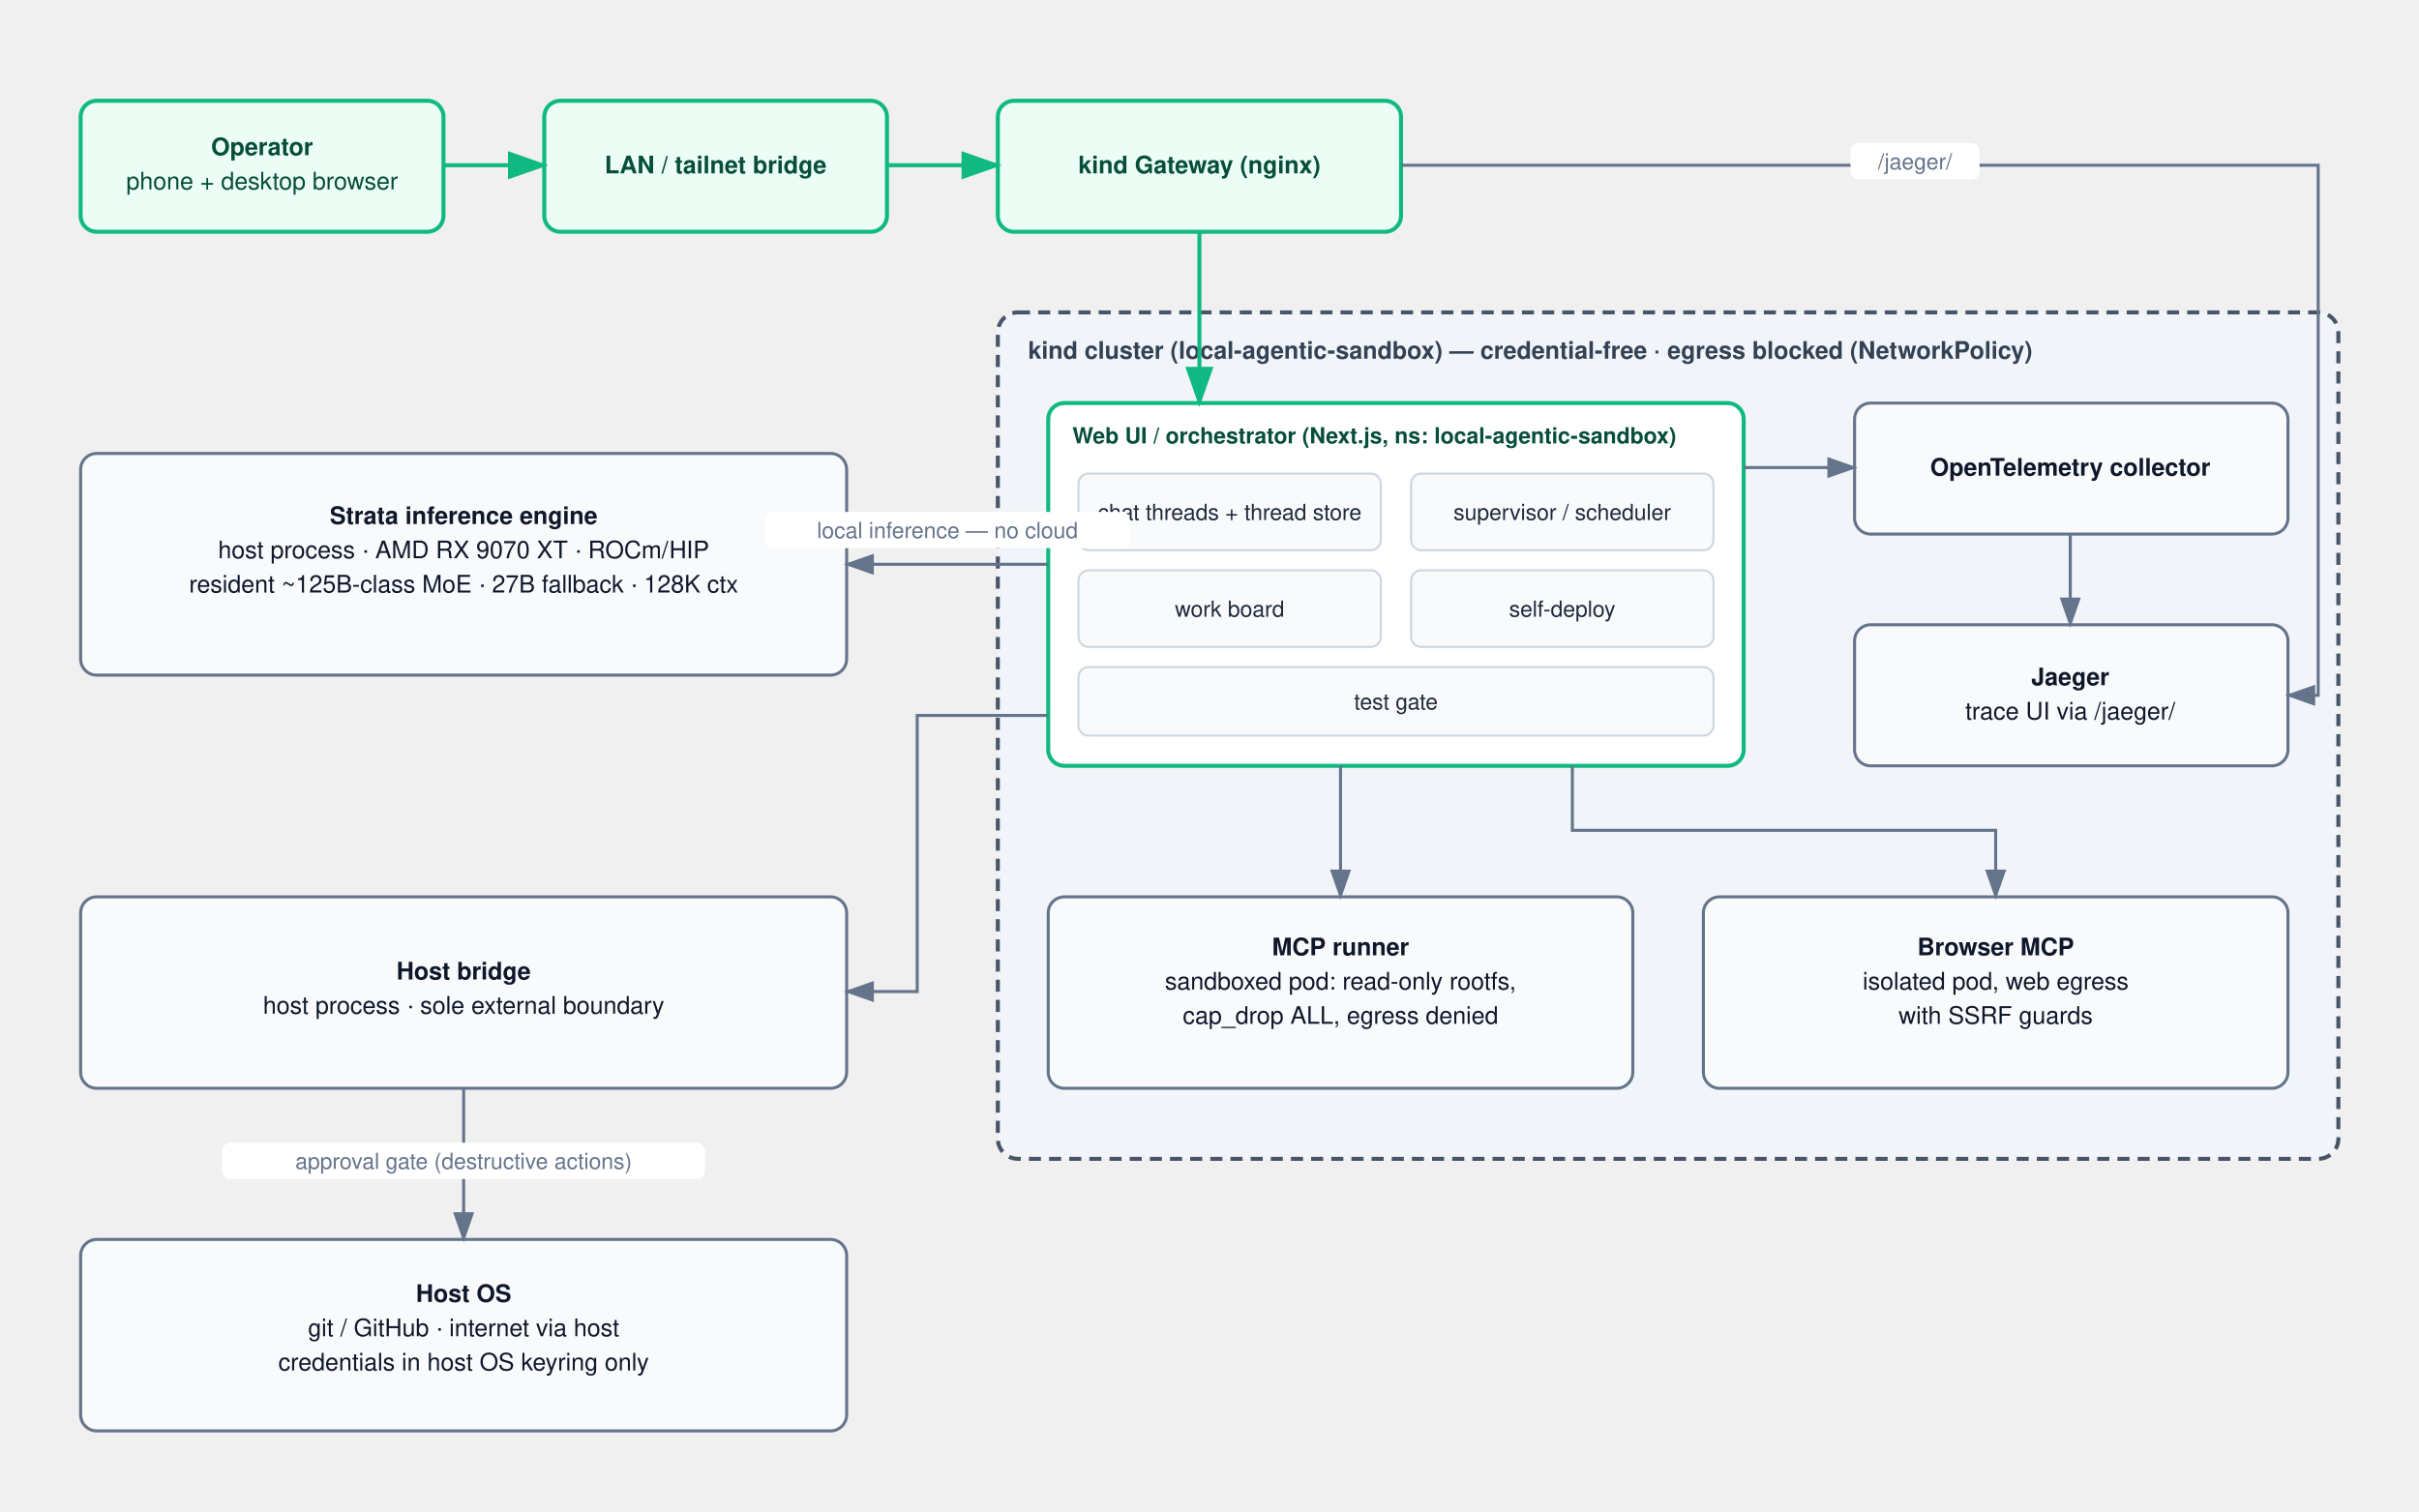
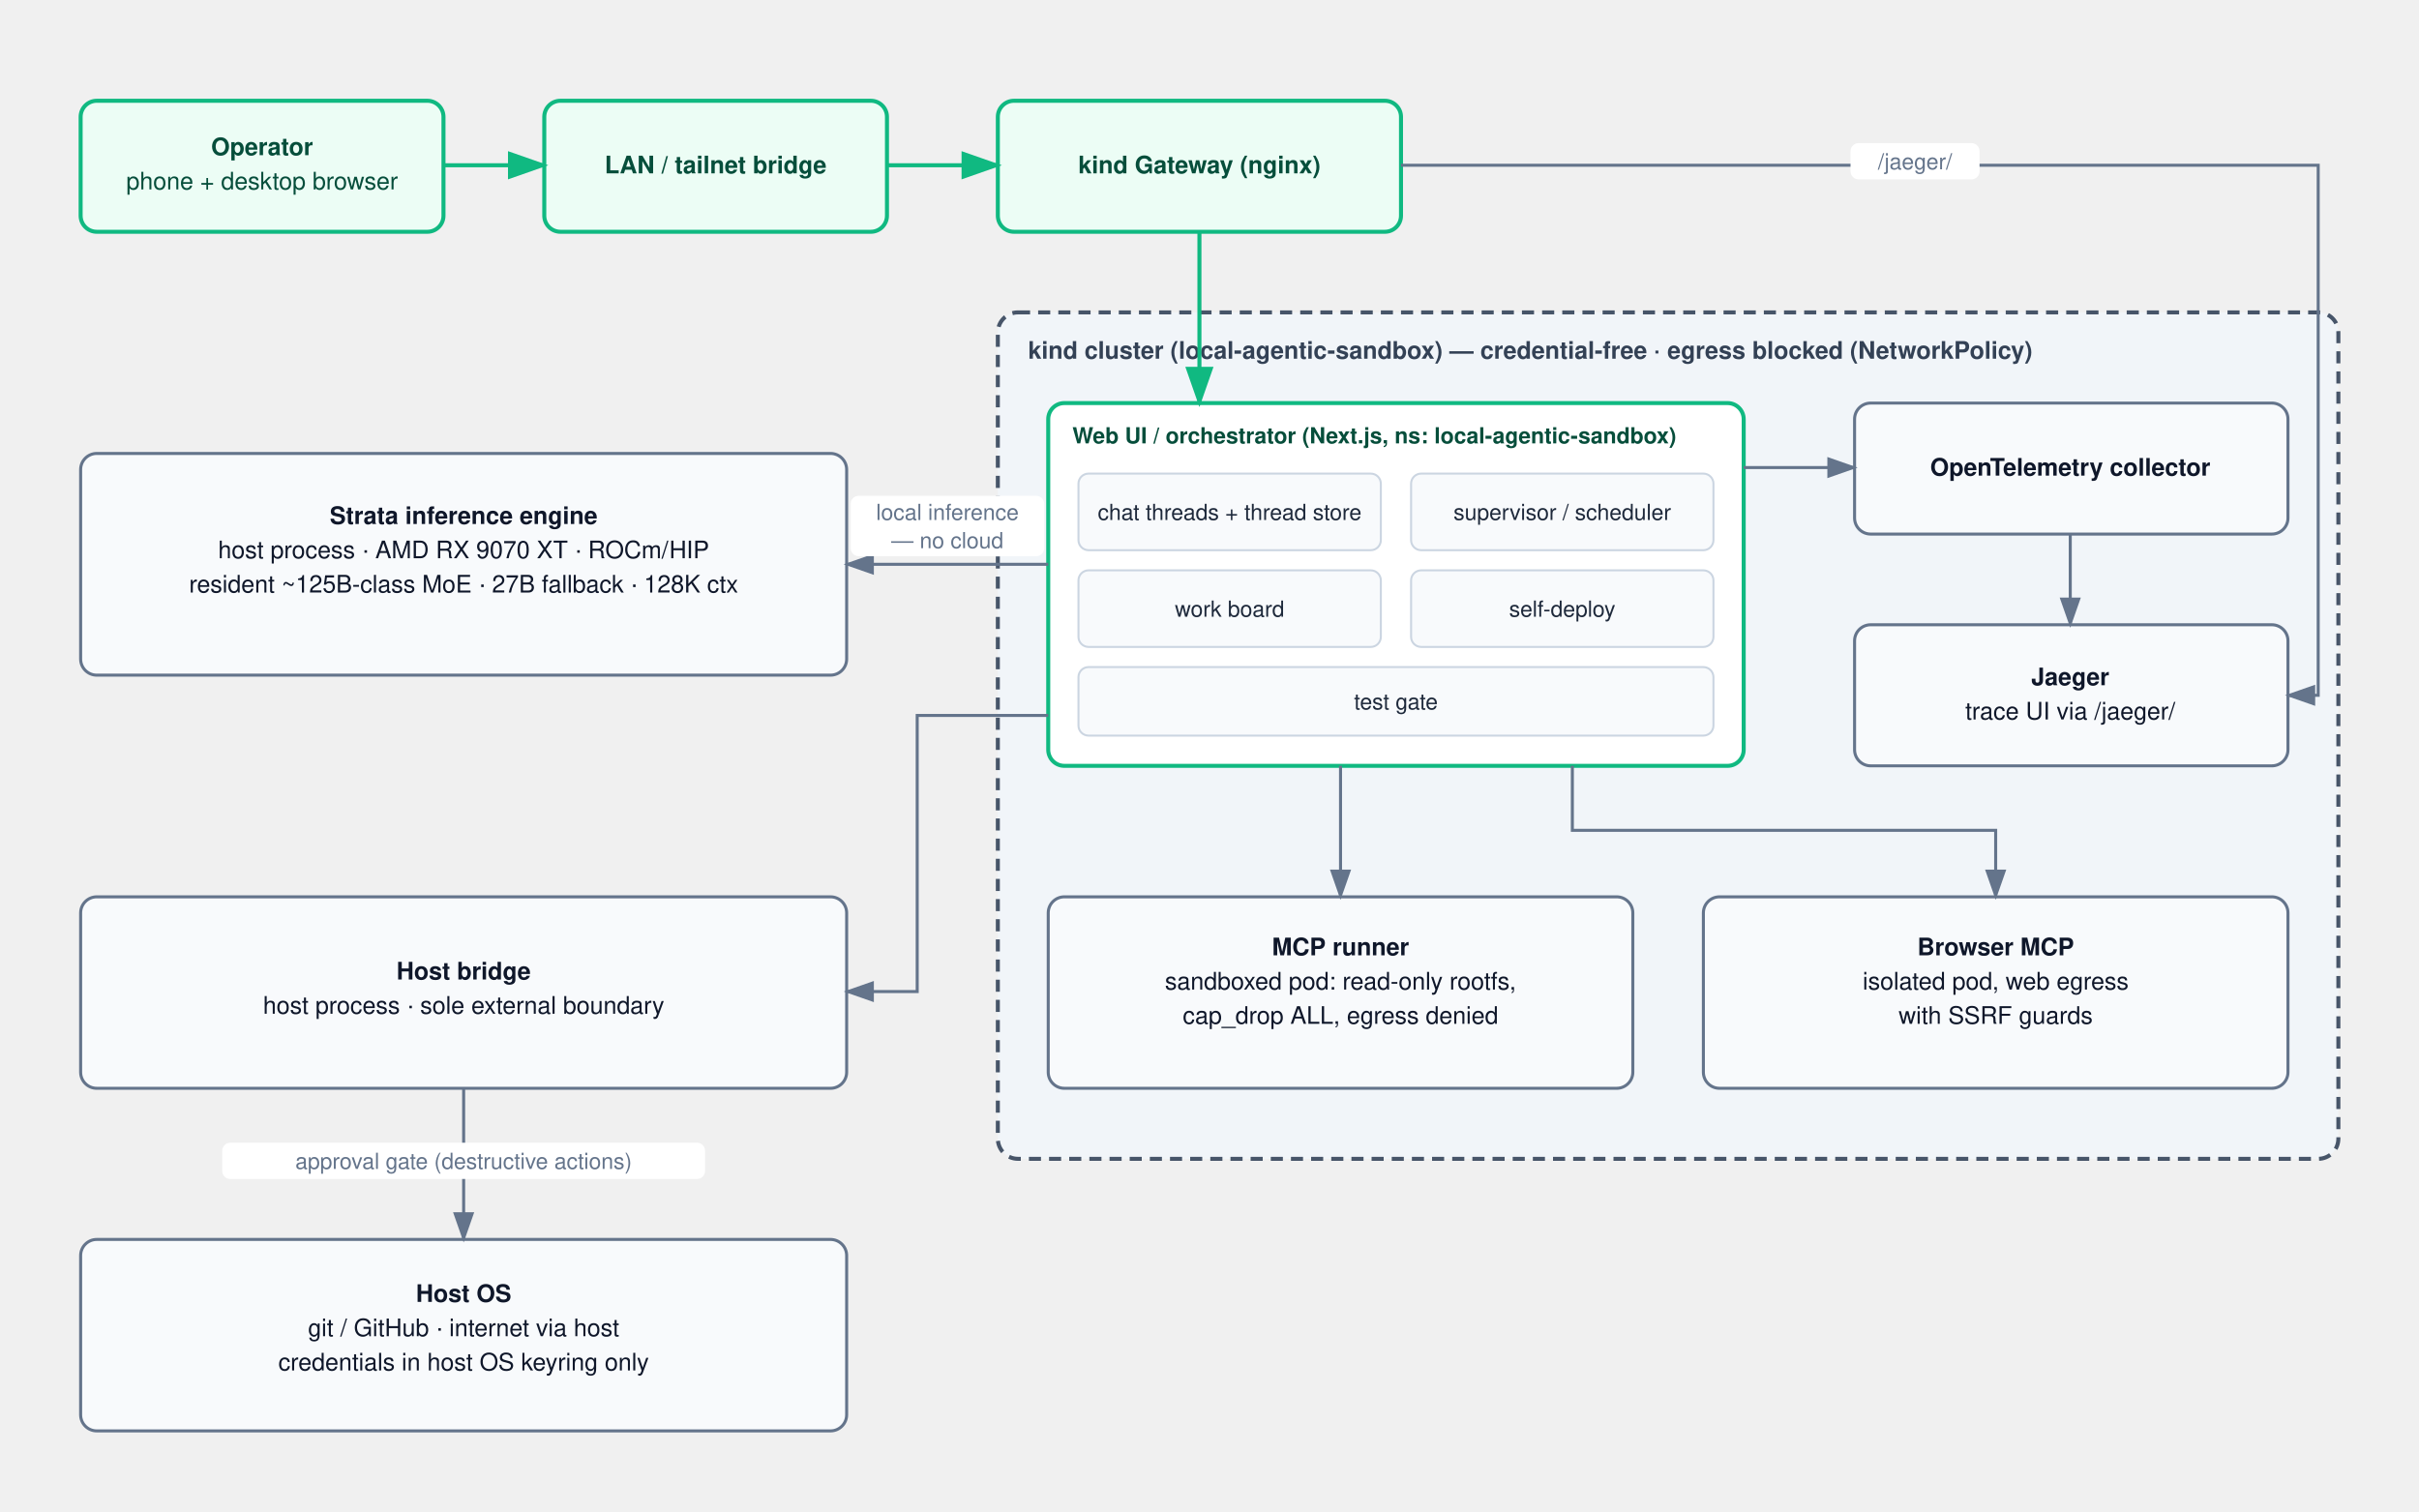
<svg xmlns="http://www.w3.org/2000/svg" viewBox="0 0 1200 750" width="1200" height="750" style="background:#ffffff;font-family:Helvetica,Arial,sans-serif;">
  <defs>
    <marker id="arrow-emerald" markerWidth="10" markerHeight="7" refX="9" refY="3.5" orient="auto">
      <polygon points="0 0, 10 3.5, 0 7" fill="#10b981" />
    </marker>
    <marker id="arrow-gray" markerWidth="10" markerHeight="7" refX="9" refY="3.5" orient="auto">
      <polygon points="0 0, 10 3.5, 0 7" fill="#64748b" />
    </marker>
  </defs>
  <rect x="495" y="155" width="665" height="420" rx="10" fill="#f1f5f9" stroke="#475569" stroke-width="2" stroke-dasharray="6,4" />
  <text x="510" y="178" text-anchor="start" font-size="12" font-weight="700" fill="#334155">kind cluster (local-agentic-sandbox) — credential-free · egress blocked (NetworkPolicy)</text>
  <rect x="40" y="50" width="180" height="65" rx="8" fill="#ecfdf5" stroke="#10b981" stroke-width="2" />
  <text x="130" y="77" text-anchor="middle" font-size="12" font-weight="700" fill="#064e3b">Operator</text>
  <text x="130" y="94" text-anchor="middle" font-size="12" font-weight="400" fill="#064e3b">phone + desktop browser</text>
  <rect x="270" y="50" width="170" height="65" rx="8" fill="#ecfdf5" stroke="#10b981" stroke-width="2" />
  <text x="355" y="86" text-anchor="middle" font-size="12" font-weight="700" fill="#064e3b">LAN / tailnet bridge</text>
  <rect x="495" y="50" width="200" height="65" rx="8" fill="#ecfdf5" stroke="#10b981" stroke-width="2" />
  <text x="595" y="86" text-anchor="middle" font-size="12" font-weight="700" fill="#064e3b">kind Gateway (nginx)</text>
  <rect x="520" y="200" width="345" height="180" rx="8" fill="#ffffff" stroke="#10b981" stroke-width="2" />
  <text x="532" y="220" text-anchor="start" font-size="11" font-weight="700" fill="#064e3b">Web UI / orchestrator (Next.js, ns: local-agentic-sandbox)</text>
  <rect x="535" y="235" width="150" height="38" rx="5" fill="#f8fafc" stroke="#cbd5e1" stroke-width="1" />
  <text x="610.0" y="258.0" text-anchor="middle" font-size="11" font-weight="400" fill="#1e293b">chat threads + thread store</text>
  <rect x="700" y="235" width="150" height="38" rx="5" fill="#f8fafc" stroke="#cbd5e1" stroke-width="1" />
  <text x="775.0" y="258.0" text-anchor="middle" font-size="11" font-weight="400" fill="#1e293b">supervisor / scheduler</text>
  <rect x="535" y="283" width="150" height="38" rx="5" fill="#f8fafc" stroke="#cbd5e1" stroke-width="1" />
  <text x="610.0" y="306.0" text-anchor="middle" font-size="11" font-weight="400" fill="#1e293b">work board</text>
  <rect x="700" y="283" width="150" height="38" rx="5" fill="#f8fafc" stroke="#cbd5e1" stroke-width="1" />
  <text x="775.0" y="306.0" text-anchor="middle" font-size="11" font-weight="400" fill="#1e293b">self-deploy</text>
  <rect x="535" y="331" width="315" height="34" rx="5" fill="#f8fafc" stroke="#cbd5e1" stroke-width="1" />
  <text x="692.5" y="352.0" text-anchor="middle" font-size="11" font-weight="400" fill="#1e293b">test gate</text>
  <rect x="920" y="200" width="215" height="65" rx="8" fill="#f8fafc" stroke="#64748b" stroke-width="1.5" />
  <text x="1027" y="236" text-anchor="middle" font-size="12" font-weight="700" fill="#0f172a">OpenTelemetry collector</text>
  <rect x="920" y="310" width="215" height="70" rx="8" fill="#f8fafc" stroke="#64748b" stroke-width="1.5" />
  <text x="1027" y="340" text-anchor="middle" font-size="12" font-weight="700" fill="#0f172a">Jaeger</text>
  <text x="1027" y="357" text-anchor="middle" font-size="12" font-weight="400" fill="#0f172a">trace UI via /jaeger/</text>
  <rect x="520" y="445" width="290" height="95" rx="8" fill="#f8fafc" stroke="#64748b" stroke-width="1.5" />
  <text x="665" y="474" text-anchor="middle" font-size="12" font-weight="700" fill="#0f172a">MCP runner</text>
  <text x="665" y="491" text-anchor="middle" font-size="12" font-weight="400" fill="#0f172a">sandboxed pod: read-only rootfs,</text>
  <text x="665" y="508" text-anchor="middle" font-size="12" font-weight="400" fill="#0f172a">cap_drop ALL, egress denied</text>
  <rect x="845" y="445" width="290" height="95" rx="8" fill="#f8fafc" stroke="#64748b" stroke-width="1.5" />
  <text x="990" y="474" text-anchor="middle" font-size="12" font-weight="700" fill="#0f172a">Browser MCP</text>
  <text x="990" y="491" text-anchor="middle" font-size="12" font-weight="400" fill="#0f172a">isolated pod, web egress</text>
  <text x="990" y="508" text-anchor="middle" font-size="12" font-weight="400" fill="#0f172a">with SSRF guards</text>
  <rect x="40" y="225" width="380" height="110" rx="8" fill="#f8fafc" stroke="#64748b" stroke-width="1.5" />
  <text x="230" y="260" text-anchor="middle" font-size="12" font-weight="700" fill="#0f172a">Strata inference engine</text>
  <text x="230" y="277" text-anchor="middle" font-size="12" font-weight="400" fill="#0f172a">host process · AMD RX 9070 XT · ROCm/HIP</text>
  <text x="230" y="294" text-anchor="middle" font-size="12" font-weight="400" fill="#0f172a">resident ~125B-class MoE · 27B fallback · 128K ctx</text>
  <rect x="40" y="445" width="380" height="95" rx="8" fill="#f8fafc" stroke="#64748b" stroke-width="1.5" />
  <text x="230" y="486" text-anchor="middle" font-size="12" font-weight="700" fill="#0f172a">Host bridge</text>
  <text x="230" y="503" text-anchor="middle" font-size="12" font-weight="400" fill="#0f172a">host process · sole external boundary</text>
  <rect x="40" y="615" width="380" height="95" rx="8" fill="#f8fafc" stroke="#64748b" stroke-width="1.5" />
  <text x="230" y="646" text-anchor="middle" font-size="12" font-weight="700" fill="#0f172a">Host OS</text>
  <text x="230" y="663" text-anchor="middle" font-size="12" font-weight="400" fill="#0f172a">git / GitHub · internet via host</text>
  <text x="230" y="680" text-anchor="middle" font-size="12" font-weight="400" fill="#0f172a">credentials in host OS keyring only</text>
  <polyline points="220,82 270,82" fill="none" stroke="#10b981" stroke-width="2" marker-end="url(#arrow-emerald)" />
  <polyline points="440,82 495,82" fill="none" stroke="#10b981" stroke-width="2" marker-end="url(#arrow-emerald)" />
  <polyline points="595,115 595,200" fill="none" stroke="#10b981" stroke-width="2" marker-end="url(#arrow-emerald)" />
  <polyline points="695,82 1150,82 1150,345 1135,345" fill="none" stroke="#64748b" stroke-width="1.5" marker-end="url(#arrow-gray)" />
  <rect x="918.0" y="71" width="64.0" height="18" rx="4" fill="#ffffff" stroke="none" />
  <text x="950" y="84" text-anchor="middle" font-size="11" fill="#64748b">/jaeger/</text>
  <polyline points="520,280 420,280" fill="none" stroke="#64748b" stroke-width="1.5" marker-end="url(#arrow-gray)" />
-   <rect x="379.5" y="254" width="181.0" height="18" rx="4" fill="#ffffff" stroke="none" />
-   <text x="470" y="267" text-anchor="middle" font-size="11" fill="#64748b">local inference — no cloud</text>
+   <rect x="422" y="246" width="96" height="30" rx="4" fill="#ffffff" stroke="none" />
+   <text x="470" y="258" text-anchor="middle" font-size="11" fill="#64748b">local inference</text>
+   <text x="470" y="272" text-anchor="middle" font-size="11" fill="#64748b">— no cloud</text>
  <polyline points="865,232 920,232" fill="none" stroke="#64748b" stroke-width="1.5" marker-end="url(#arrow-gray)" />
  <polyline points="1027,265 1027,310" fill="none" stroke="#64748b" stroke-width="1.5" marker-end="url(#arrow-gray)" />
  <polyline points="665,380 665,445" fill="none" stroke="#64748b" stroke-width="1.5" marker-end="url(#arrow-gray)" />
  <polyline points="780,380 780,412 990,412 990,445" fill="none" stroke="#64748b" stroke-width="1.5" marker-end="url(#arrow-gray)" />
  <polyline points="520,355 455,355 455,492 420,492" fill="none" stroke="#64748b" stroke-width="1.5" marker-end="url(#arrow-gray)" />
  <polyline points="230,540 230,615" fill="none" stroke="#64748b" stroke-width="1.5" marker-end="url(#arrow-gray)" />
  <rect x="110.25" y="567" width="239.5" height="18" rx="4" fill="#ffffff" stroke="none" />
  <text x="230" y="580" text-anchor="middle" font-size="11" fill="#64748b">approval gate (destructive actions)</text>
</svg>
